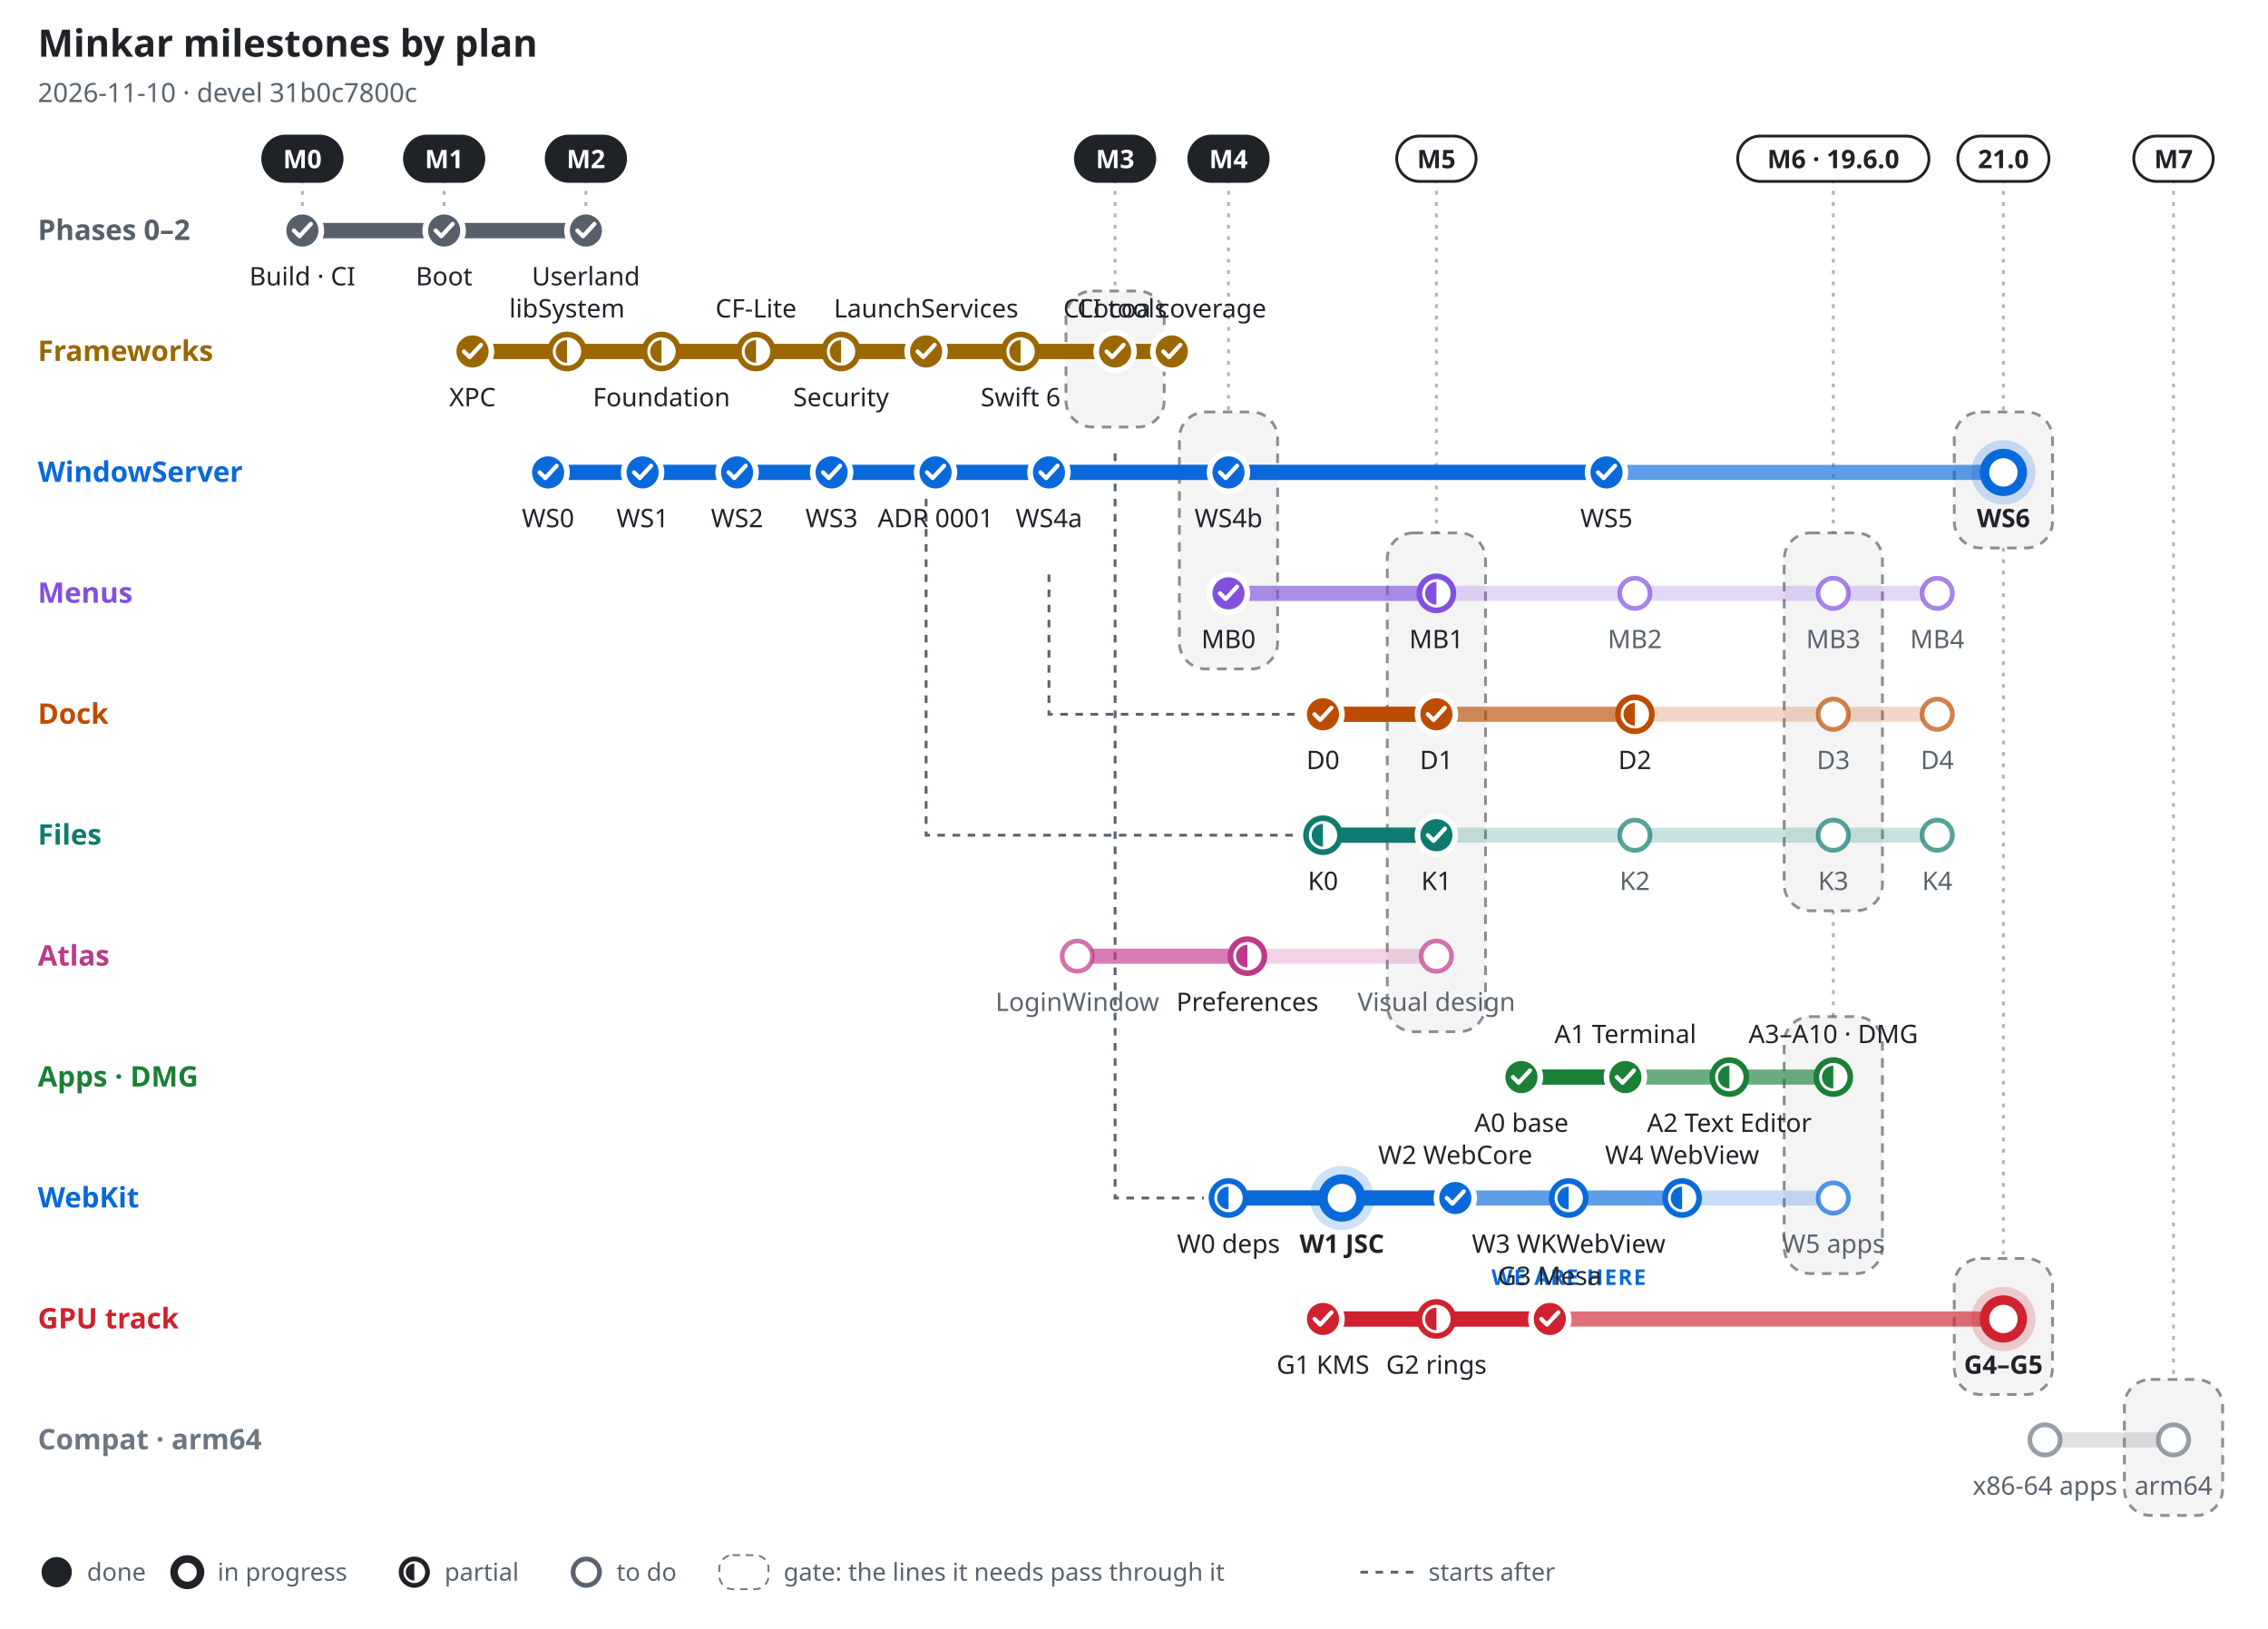
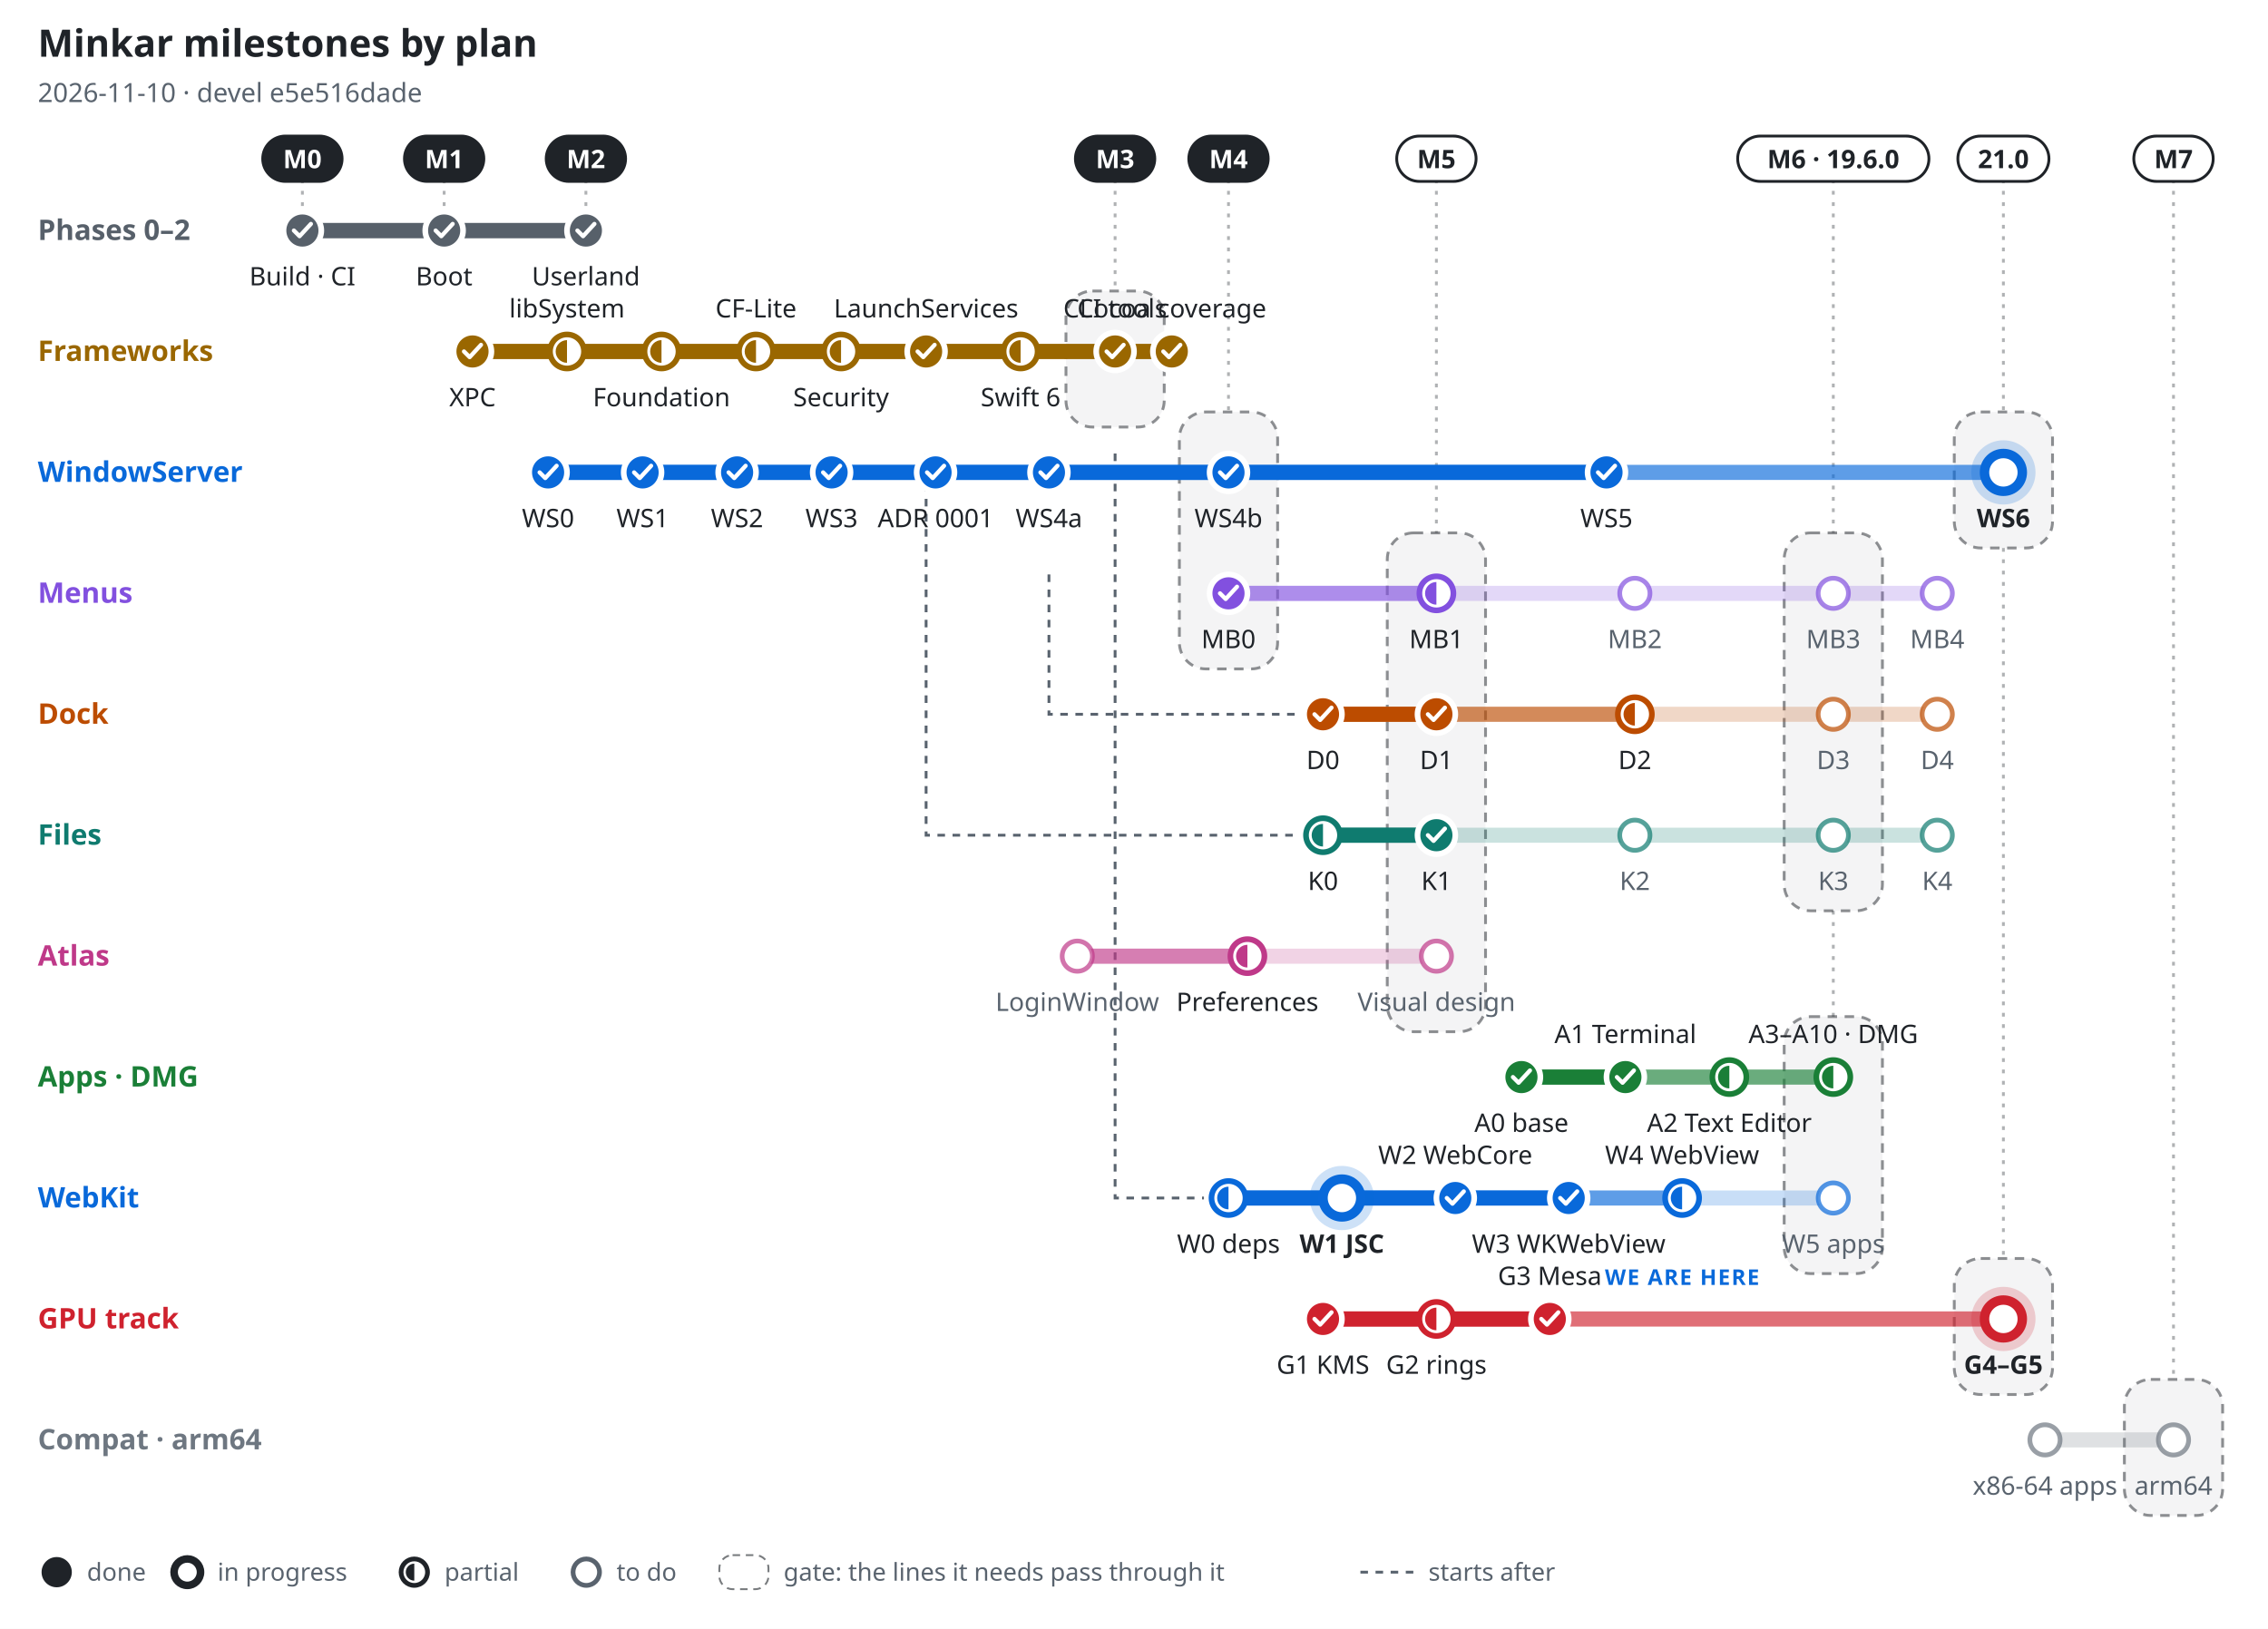
<svg xmlns="http://www.w3.org/2000/svg" width="1200" height="862" viewBox="0 0 1200 862" font-family="-apple-system, BlinkMacSystemFont, 'Segoe UI', 'Noto Sans', Helvetica, Arial, sans-serif" role="img" aria-label="Minkar milestones by plan, 2026-11-10">
  <rect width="1200" height="862" fill="#ffffff" />
  <text x="20" y="30" font-size="20" font-weight="700" fill="#1f2328" text-anchor="start">Minkar milestones by plan</text>
-   <text x="20" y="54" font-size="14" font-weight="400" fill="#59636e" text-anchor="start">2026-11-10 · devel 31b0c7800c</text>
+   <text x="20" y="54" font-size="14" font-weight="400" fill="#59636e" text-anchor="start">2026-11-10 · devel e5e516dade</text>
  <line x1="160" y1="95" x2="160" y2="110" stroke="#1f2328" stroke-opacity=".35" stroke-width="1.5" stroke-dasharray="2 4" />
  <rect x="139" y="72" width="42" height="24" rx="12" fill="#1f2328" stroke="#1f2328" stroke-width="1.5" />
  <text x="160" y="89" font-size="13.5" font-weight="700" fill="#ffffff" text-anchor="middle">M0</text>
  <line x1="235" y1="95" x2="235" y2="110" stroke="#1f2328" stroke-opacity=".35" stroke-width="1.5" stroke-dasharray="2 4" />
  <rect x="214" y="72" width="42" height="24" rx="12" fill="#1f2328" stroke="#1f2328" stroke-width="1.5" />
  <text x="235" y="89" font-size="13.5" font-weight="700" fill="#ffffff" text-anchor="middle">M1</text>
  <line x1="310" y1="95" x2="310" y2="110" stroke="#1f2328" stroke-opacity=".35" stroke-width="1.5" stroke-dasharray="2 4" />
  <rect x="289" y="72" width="42" height="24" rx="12" fill="#1f2328" stroke="#1f2328" stroke-width="1.5" />
  <text x="310" y="89" font-size="13.5" font-weight="700" fill="#ffffff" text-anchor="middle">M2</text>
  <line x1="590" y1="95" x2="590" y2="154" stroke="#1f2328" stroke-opacity=".35" stroke-width="1.5" stroke-dasharray="2 4" />
  <rect x="564" y="154" width="52" height="72" rx="14" fill="#1f2328" fill-opacity=".05" stroke="#1f2328" stroke-opacity=".5" stroke-width="1.5" stroke-dasharray="5 4" />
  <rect x="569" y="72" width="42" height="24" rx="12" fill="#1f2328" stroke="#1f2328" stroke-width="1.5" />
  <text x="590" y="89" font-size="13.5" font-weight="700" fill="#ffffff" text-anchor="middle">M3</text>
  <line x1="650" y1="95" x2="650" y2="218" stroke="#1f2328" stroke-opacity=".35" stroke-width="1.5" stroke-dasharray="2 4" />
  <rect x="624" y="218" width="52" height="136" rx="14" fill="#1f2328" fill-opacity=".05" stroke="#1f2328" stroke-opacity=".5" stroke-width="1.5" stroke-dasharray="5 4" />
  <rect x="629" y="72" width="42" height="24" rx="12" fill="#1f2328" stroke="#1f2328" stroke-width="1.5" />
  <text x="650" y="89" font-size="13.5" font-weight="700" fill="#ffffff" text-anchor="middle">M4</text>
  <line x1="760" y1="95" x2="760" y2="282" stroke="#1f2328" stroke-opacity=".35" stroke-width="1.5" stroke-dasharray="2 4" />
  <rect x="734" y="282" width="52" height="264" rx="14" fill="#1f2328" fill-opacity=".05" stroke="#1f2328" stroke-opacity=".5" stroke-width="1.5" stroke-dasharray="5 4" />
  <rect x="739" y="72" width="42" height="24" rx="12" fill="#ffffff" stroke="#1f2328" stroke-width="1.5" />
  <text x="760" y="89" font-size="13.5" font-weight="700" fill="#1f2328" text-anchor="middle">M5</text>
  <line x1="970" y1="95" x2="970" y2="282" stroke="#1f2328" stroke-opacity=".35" stroke-width="1.5" stroke-dasharray="2 4" />
  <rect x="944" y="282" width="52" height="200" rx="14" fill="#1f2328" fill-opacity=".05" stroke="#1f2328" stroke-opacity=".5" stroke-width="1.5" stroke-dasharray="5 4" />
  <line x1="970" y1="482" x2="970" y2="538" stroke="#1f2328" stroke-opacity=".35" stroke-width="1.5" stroke-dasharray="2 4" />
  <rect x="944" y="538" width="52" height="136" rx="14" fill="#1f2328" fill-opacity=".05" stroke="#1f2328" stroke-opacity=".5" stroke-width="1.5" stroke-dasharray="5 4" />
  <rect x="919.4" y="72" width="101.2" height="24" rx="12" fill="#ffffff" stroke="#1f2328" stroke-width="1.5" />
  <text x="970" y="89" font-size="13.5" font-weight="700" fill="#1f2328" text-anchor="middle">M6 · 19.6.0</text>
  <line x1="1060" y1="95" x2="1060" y2="218" stroke="#1f2328" stroke-opacity=".35" stroke-width="1.5" stroke-dasharray="2 4" />
  <rect x="1034" y="218" width="52" height="72" rx="14" fill="#1f2328" fill-opacity=".05" stroke="#1f2328" stroke-opacity=".5" stroke-width="1.5" stroke-dasharray="5 4" />
  <line x1="1060" y1="290" x2="1060" y2="666" stroke="#1f2328" stroke-opacity=".35" stroke-width="1.5" stroke-dasharray="2 4" />
  <rect x="1034" y="666" width="52" height="72" rx="14" fill="#1f2328" fill-opacity=".05" stroke="#1f2328" stroke-opacity=".5" stroke-width="1.5" stroke-dasharray="5 4" />
  <rect x="1035.9" y="72" width="48.2" height="24" rx="12" fill="#ffffff" stroke="#1f2328" stroke-width="1.5" />
  <text x="1060" y="89" font-size="13.5" font-weight="700" fill="#1f2328" text-anchor="middle">21.0</text>
  <line x1="1150" y1="95" x2="1150" y2="730" stroke="#1f2328" stroke-opacity=".35" stroke-width="1.5" stroke-dasharray="2 4" />
  <rect x="1124" y="730" width="52" height="72" rx="14" fill="#1f2328" fill-opacity=".05" stroke="#1f2328" stroke-opacity=".5" stroke-width="1.5" stroke-dasharray="5 4" />
  <rect x="1129" y="72" width="42" height="24" rx="12" fill="#ffffff" stroke="#1f2328" stroke-width="1.5" />
  <text x="1150" y="89" font-size="13.5" font-weight="700" fill="#1f2328" text-anchor="middle">M7</text>
  <path d="M555 304 V378 H687" fill="none" stroke="#59636e" stroke-width="1.5" stroke-dasharray="4 4" />
  <path d="M490 240 V442 H687" fill="none" stroke="#59636e" stroke-width="1.5" stroke-dasharray="4 4" />
  <path d="M590 240 V634 H637" fill="none" stroke="#59636e" stroke-width="1.5" stroke-dasharray="4 4" />
  <text x="20" y="127" font-size="15" font-weight="700" fill="#57606a" text-anchor="start">Phases 0–2</text>
  <line x1="160" y1="122" x2="310" y2="122" stroke="#57606a" stroke-opacity=".22" stroke-width="8" stroke-linecap="round" />
  <line x1="160" y1="122" x2="310" y2="122" stroke="#57606a" stroke-opacity=".55" stroke-width="8" stroke-linecap="round" />
  <line x1="160" y1="122" x2="310" y2="122" stroke="#57606a" stroke-opacity="1" stroke-width="8" stroke-linecap="round" />
  <circle cx="160" cy="122" r="10" fill="#57606a" stroke="#ffffff" stroke-width="3" />
  <path d="M155.5 122 l3 3 l6 -6.5" fill="none" stroke="#ffffff" stroke-width="2.2" stroke-linecap="round" stroke-linejoin="round" />
  <text x="160" y="151" font-size="13.5" font-weight="500" fill="#1f2328" text-anchor="middle">Build · CI</text>
  <circle cx="235" cy="122" r="10" fill="#57606a" stroke="#ffffff" stroke-width="3" />
  <path d="M230.5 122 l3 3 l6 -6.5" fill="none" stroke="#ffffff" stroke-width="2.2" stroke-linecap="round" stroke-linejoin="round" />
  <text x="235" y="151" font-size="13.5" font-weight="500" fill="#1f2328" text-anchor="middle">Boot</text>
  <circle cx="310" cy="122" r="10" fill="#57606a" stroke="#ffffff" stroke-width="3" />
  <path d="M305.5 122 l3 3 l6 -6.5" fill="none" stroke="#ffffff" stroke-width="2.2" stroke-linecap="round" stroke-linejoin="round" />
  <text x="310" y="151" font-size="13.5" font-weight="500" fill="#1f2328" text-anchor="middle">Userland</text>
  <text x="20" y="191" font-size="15" font-weight="700" fill="#9a6700" text-anchor="start">Frameworks</text>
  <line x1="250" y1="186" x2="620" y2="186" stroke="#9a6700" stroke-opacity=".22" stroke-width="8" stroke-linecap="round" />
  <line x1="250" y1="186" x2="620" y2="186" stroke="#9a6700" stroke-opacity=".55" stroke-width="8" stroke-linecap="round" />
  <line x1="250" y1="186" x2="620" y2="186" stroke="#9a6700" stroke-opacity="1" stroke-width="8" stroke-linecap="round" />
  <circle cx="250" cy="186" r="10" fill="#9a6700" stroke="#ffffff" stroke-width="3" />
  <path d="M245.5 186 l3 3 l6 -6.5" fill="none" stroke="#ffffff" stroke-width="2.2" stroke-linecap="round" stroke-linejoin="round" />
  <text x="250" y="215" font-size="13.5" font-weight="500" fill="#1f2328" text-anchor="middle">XPC</text>
  <circle cx="300" cy="186" r="9" fill="#ffffff" stroke="#9a6700" stroke-width="3" />
  <path d="M300 180 A6 6 0 0 0 300 192 Z" fill="#9a6700" />
  <text x="300" y="168" font-size="13.5" font-weight="500" fill="#1f2328" text-anchor="middle">libSystem</text>
  <circle cx="350" cy="186" r="9" fill="#ffffff" stroke="#9a6700" stroke-width="3" />
  <path d="M350 180 A6 6 0 0 0 350 192 Z" fill="#9a6700" />
  <text x="350" y="215" font-size="13.5" font-weight="500" fill="#1f2328" text-anchor="middle">Foundation</text>
  <circle cx="400" cy="186" r="9" fill="#ffffff" stroke="#9a6700" stroke-width="3" />
  <path d="M400 180 A6 6 0 0 0 400 192 Z" fill="#9a6700" />
  <text x="400" y="168" font-size="13.5" font-weight="500" fill="#1f2328" text-anchor="middle">CF-Lite</text>
  <circle cx="445" cy="186" r="9" fill="#ffffff" stroke="#9a6700" stroke-width="3" />
  <path d="M445 180 A6 6 0 0 0 445 192 Z" fill="#9a6700" />
  <text x="445" y="215" font-size="13.5" font-weight="500" fill="#1f2328" text-anchor="middle">Security</text>
  <circle cx="490" cy="186" r="10" fill="#9a6700" stroke="#ffffff" stroke-width="3" />
  <path d="M485.5 186 l3 3 l6 -6.5" fill="none" stroke="#ffffff" stroke-width="2.2" stroke-linecap="round" stroke-linejoin="round" />
  <text x="490" y="168" font-size="13.5" font-weight="500" fill="#1f2328" text-anchor="middle">LaunchServices</text>
  <circle cx="540" cy="186" r="9" fill="#ffffff" stroke="#9a6700" stroke-width="3" />
  <path d="M540 180 A6 6 0 0 0 540 192 Z" fill="#9a6700" />
  <text x="540" y="215" font-size="13.5" font-weight="500" fill="#1f2328" text-anchor="middle">Swift 6</text>
  <circle cx="590" cy="186" r="10" fill="#9a6700" stroke="#ffffff" stroke-width="3" />
  <path d="M585.5 186 l3 3 l6 -6.5" fill="none" stroke="#ffffff" stroke-width="2.2" stroke-linecap="round" stroke-linejoin="round" />
  <text x="590" y="168" font-size="13.5" font-weight="500" fill="#1f2328" text-anchor="middle">CLI tools</text>
  <circle cx="620" cy="186" r="10" fill="#9a6700" stroke="#ffffff" stroke-width="3" />
  <path d="M615.5 186 l3 3 l6 -6.5" fill="none" stroke="#ffffff" stroke-width="2.2" stroke-linecap="round" stroke-linejoin="round" />
  <text x="620" y="168" font-size="13.5" font-weight="500" fill="#1f2328" text-anchor="middle">Cocoa coverage</text>
  <text x="20" y="255" font-size="15" font-weight="700" fill="#0969da" text-anchor="start">WindowServer</text>
  <line x1="290" y1="250" x2="1060" y2="250" stroke="#0969da" stroke-opacity=".22" stroke-width="8" stroke-linecap="round" />
  <line x1="290" y1="250" x2="1060" y2="250" stroke="#0969da" stroke-opacity=".55" stroke-width="8" stroke-linecap="round" />
  <line x1="290" y1="250" x2="850" y2="250" stroke="#0969da" stroke-opacity="1" stroke-width="8" stroke-linecap="round" />
  <circle cx="290" cy="250" r="10" fill="#0969da" stroke="#ffffff" stroke-width="3" />
  <path d="M285.5 250 l3 3 l6 -6.5" fill="none" stroke="#ffffff" stroke-width="2.2" stroke-linecap="round" stroke-linejoin="round" />
  <text x="290" y="279" font-size="13.5" font-weight="500" fill="#1f2328" text-anchor="middle">WS0</text>
  <circle cx="340" cy="250" r="10" fill="#0969da" stroke="#ffffff" stroke-width="3" />
  <path d="M335.5 250 l3 3 l6 -6.5" fill="none" stroke="#ffffff" stroke-width="2.2" stroke-linecap="round" stroke-linejoin="round" />
  <text x="340" y="279" font-size="13.5" font-weight="500" fill="#1f2328" text-anchor="middle">WS1</text>
  <circle cx="390" cy="250" r="10" fill="#0969da" stroke="#ffffff" stroke-width="3" />
  <path d="M385.5 250 l3 3 l6 -6.5" fill="none" stroke="#ffffff" stroke-width="2.2" stroke-linecap="round" stroke-linejoin="round" />
  <text x="390" y="279" font-size="13.5" font-weight="500" fill="#1f2328" text-anchor="middle">WS2</text>
  <circle cx="440" cy="250" r="10" fill="#0969da" stroke="#ffffff" stroke-width="3" />
  <path d="M435.5 250 l3 3 l6 -6.5" fill="none" stroke="#ffffff" stroke-width="2.2" stroke-linecap="round" stroke-linejoin="round" />
  <text x="440" y="279" font-size="13.5" font-weight="500" fill="#1f2328" text-anchor="middle">WS3</text>
  <circle cx="495" cy="250" r="10" fill="#0969da" stroke="#ffffff" stroke-width="3" />
  <path d="M490.5 250 l3 3 l6 -6.5" fill="none" stroke="#ffffff" stroke-width="2.2" stroke-linecap="round" stroke-linejoin="round" />
  <text x="495" y="279" font-size="13.5" font-weight="500" fill="#1f2328" text-anchor="middle">ADR 0001</text>
  <circle cx="555" cy="250" r="10" fill="#0969da" stroke="#ffffff" stroke-width="3" />
  <path d="M550.5 250 l3 3 l6 -6.5" fill="none" stroke="#ffffff" stroke-width="2.2" stroke-linecap="round" stroke-linejoin="round" />
  <text x="555" y="279" font-size="13.5" font-weight="500" fill="#1f2328" text-anchor="middle">WS4a</text>
  <circle cx="650" cy="250" r="10" fill="#0969da" stroke="#ffffff" stroke-width="3" />
  <path d="M645.5 250 l3 3 l6 -6.5" fill="none" stroke="#ffffff" stroke-width="2.2" stroke-linecap="round" stroke-linejoin="round" />
  <text x="650" y="279" font-size="13.5" font-weight="500" fill="#1f2328" text-anchor="middle">WS4b</text>
  <circle cx="850" cy="250" r="10" fill="#0969da" stroke="#ffffff" stroke-width="3" />
  <path d="M845.5 250 l3 3 l6 -6.5" fill="none" stroke="#ffffff" stroke-width="2.2" stroke-linecap="round" stroke-linejoin="round" />
  <text x="850" y="279" font-size="13.5" font-weight="500" fill="#1f2328" text-anchor="middle">WS5</text>
  <circle cx="1060" cy="250" r="17" fill="#0969da" fill-opacity=".2" />
  <circle cx="1060" cy="250" r="10" fill="#ffffff" stroke="#0969da" stroke-width="5" />
  <text x="1060" y="279" font-size="13.5" font-weight="700" fill="#1f2328" text-anchor="middle">WS6</text>
  <text x="20" y="319" font-size="15" font-weight="700" fill="#8250df" text-anchor="start">Menus</text>
  <line x1="650" y1="314" x2="1025" y2="314" stroke="#8250df" stroke-opacity=".22" stroke-width="8" stroke-linecap="round" />
  <line x1="650" y1="314" x2="760" y2="314" stroke="#8250df" stroke-opacity=".55" stroke-width="8" stroke-linecap="round" />
  <line x1="650" y1="314" x2="650" y2="314" stroke="#8250df" stroke-opacity="1" stroke-width="8" stroke-linecap="round" />
  <circle cx="650" cy="314" r="10" fill="#8250df" stroke="#ffffff" stroke-width="3" />
  <path d="M645.5 314 l3 3 l6 -6.5" fill="none" stroke="#ffffff" stroke-width="2.2" stroke-linecap="round" stroke-linejoin="round" />
  <text x="650" y="343" font-size="13.5" font-weight="500" fill="#1f2328" text-anchor="middle">MB0</text>
  <circle cx="760" cy="314" r="9" fill="#ffffff" stroke="#8250df" stroke-width="3" />
  <path d="M760 308 A6 6 0 0 0 760 320 Z" fill="#8250df" />
  <text x="760" y="343" font-size="13.5" font-weight="500" fill="#1f2328" text-anchor="middle">MB1</text>
  <circle cx="865" cy="314" r="8" fill="#ffffff" stroke="#8250df" stroke-opacity=".7" stroke-width="2.5" />
  <text x="865" y="343" font-size="13.5" font-weight="500" fill="#59636e" text-anchor="middle">MB2</text>
  <circle cx="970" cy="314" r="8" fill="#ffffff" stroke="#8250df" stroke-opacity=".7" stroke-width="2.5" />
  <text x="970" y="343" font-size="13.5" font-weight="500" fill="#59636e" text-anchor="middle">MB3</text>
  <circle cx="1025" cy="314" r="8" fill="#ffffff" stroke="#8250df" stroke-opacity=".7" stroke-width="2.5" />
  <text x="1025" y="343" font-size="13.5" font-weight="500" fill="#59636e" text-anchor="middle">MB4</text>
  <text x="20" y="383" font-size="15" font-weight="700" fill="#bc4c00" text-anchor="start">Dock</text>
  <line x1="700" y1="378" x2="1025" y2="378" stroke="#bc4c00" stroke-opacity=".22" stroke-width="8" stroke-linecap="round" />
  <line x1="700" y1="378" x2="865" y2="378" stroke="#bc4c00" stroke-opacity=".55" stroke-width="8" stroke-linecap="round" />
  <line x1="700" y1="378" x2="760" y2="378" stroke="#bc4c00" stroke-opacity="1" stroke-width="8" stroke-linecap="round" />
  <circle cx="700" cy="378" r="10" fill="#bc4c00" stroke="#ffffff" stroke-width="3" />
  <path d="M695.5 378 l3 3 l6 -6.5" fill="none" stroke="#ffffff" stroke-width="2.2" stroke-linecap="round" stroke-linejoin="round" />
  <text x="700" y="407" font-size="13.5" font-weight="500" fill="#1f2328" text-anchor="middle">D0</text>
  <circle cx="760" cy="378" r="10" fill="#bc4c00" stroke="#ffffff" stroke-width="3" />
  <path d="M755.5 378 l3 3 l6 -6.5" fill="none" stroke="#ffffff" stroke-width="2.2" stroke-linecap="round" stroke-linejoin="round" />
  <text x="760" y="407" font-size="13.5" font-weight="500" fill="#1f2328" text-anchor="middle">D1</text>
  <circle cx="865" cy="378" r="9" fill="#ffffff" stroke="#bc4c00" stroke-width="3" />
  <path d="M865 372 A6 6 0 0 0 865 384 Z" fill="#bc4c00" />
  <text x="865" y="407" font-size="13.5" font-weight="500" fill="#1f2328" text-anchor="middle">D2</text>
  <circle cx="970" cy="378" r="8" fill="#ffffff" stroke="#bc4c00" stroke-opacity=".7" stroke-width="2.5" />
  <text x="970" y="407" font-size="13.5" font-weight="500" fill="#59636e" text-anchor="middle">D3</text>
  <circle cx="1025" cy="378" r="8" fill="#ffffff" stroke="#bc4c00" stroke-opacity=".7" stroke-width="2.5" />
  <text x="1025" y="407" font-size="13.5" font-weight="500" fill="#59636e" text-anchor="middle">D4</text>
  <text x="20" y="447" font-size="15" font-weight="700" fill="#0f7b6f" text-anchor="start">Files</text>
  <line x1="700" y1="442" x2="1025" y2="442" stroke="#0f7b6f" stroke-opacity=".22" stroke-width="8" stroke-linecap="round" />
  <line x1="700" y1="442" x2="760" y2="442" stroke="#0f7b6f" stroke-opacity=".55" stroke-width="8" stroke-linecap="round" />
  <line x1="700" y1="442" x2="760" y2="442" stroke="#0f7b6f" stroke-opacity="1" stroke-width="8" stroke-linecap="round" />
  <circle cx="700" cy="442" r="9" fill="#ffffff" stroke="#0f7b6f" stroke-width="3" />
  <path d="M700 436 A6 6 0 0 0 700 448 Z" fill="#0f7b6f" />
  <text x="700" y="471" font-size="13.5" font-weight="500" fill="#1f2328" text-anchor="middle">K0</text>
  <circle cx="760" cy="442" r="10" fill="#0f7b6f" stroke="#ffffff" stroke-width="3" />
  <path d="M755.5 442 l3 3 l6 -6.5" fill="none" stroke="#ffffff" stroke-width="2.2" stroke-linecap="round" stroke-linejoin="round" />
  <text x="760" y="471" font-size="13.5" font-weight="500" fill="#1f2328" text-anchor="middle">K1</text>
  <circle cx="865" cy="442" r="8" fill="#ffffff" stroke="#0f7b6f" stroke-opacity=".7" stroke-width="2.5" />
  <text x="865" y="471" font-size="13.5" font-weight="500" fill="#59636e" text-anchor="middle">K2</text>
  <circle cx="970" cy="442" r="8" fill="#ffffff" stroke="#0f7b6f" stroke-opacity=".7" stroke-width="2.5" />
  <text x="970" y="471" font-size="13.5" font-weight="500" fill="#59636e" text-anchor="middle">K3</text>
  <circle cx="1025" cy="442" r="8" fill="#ffffff" stroke="#0f7b6f" stroke-opacity=".7" stroke-width="2.5" />
  <text x="1025" y="471" font-size="13.5" font-weight="500" fill="#59636e" text-anchor="middle">K4</text>
  <text x="20" y="511" font-size="15" font-weight="700" fill="#bf3989" text-anchor="start">Atlas</text>
  <line x1="570" y1="506" x2="760" y2="506" stroke="#bf3989" stroke-opacity=".22" stroke-width="8" stroke-linecap="round" />
  <line x1="570" y1="506" x2="660" y2="506" stroke="#bf3989" stroke-opacity=".55" stroke-width="8" stroke-linecap="round" />
  <circle cx="570" cy="506" r="8" fill="#ffffff" stroke="#bf3989" stroke-opacity=".7" stroke-width="2.5" />
  <text x="570" y="535" font-size="13.5" font-weight="500" fill="#59636e" text-anchor="middle">LoginWindow</text>
  <circle cx="660" cy="506" r="9" fill="#ffffff" stroke="#bf3989" stroke-width="3" />
  <path d="M660 500 A6 6 0 0 0 660 512 Z" fill="#bf3989" />
  <text x="660" y="535" font-size="13.5" font-weight="500" fill="#1f2328" text-anchor="middle">Preferences</text>
  <circle cx="760" cy="506" r="8" fill="#ffffff" stroke="#bf3989" stroke-opacity=".7" stroke-width="2.5" />
  <text x="760" y="535" font-size="13.5" font-weight="500" fill="#59636e" text-anchor="middle">Visual design</text>
  <text x="20" y="575" font-size="15" font-weight="700" fill="#1a7f37" text-anchor="start">Apps · DMG</text>
  <line x1="805" y1="570" x2="970" y2="570" stroke="#1a7f37" stroke-opacity=".22" stroke-width="8" stroke-linecap="round" />
  <line x1="805" y1="570" x2="970" y2="570" stroke="#1a7f37" stroke-opacity=".55" stroke-width="8" stroke-linecap="round" />
  <line x1="805" y1="570" x2="860" y2="570" stroke="#1a7f37" stroke-opacity="1" stroke-width="8" stroke-linecap="round" />
  <circle cx="805" cy="570" r="10" fill="#1a7f37" stroke="#ffffff" stroke-width="3" />
  <path d="M800.5 570 l3 3 l6 -6.5" fill="none" stroke="#ffffff" stroke-width="2.2" stroke-linecap="round" stroke-linejoin="round" />
  <text x="805" y="599" font-size="13.5" font-weight="500" fill="#1f2328" text-anchor="middle">A0 base</text>
  <circle cx="860" cy="570" r="10" fill="#1a7f37" stroke="#ffffff" stroke-width="3" />
  <path d="M855.5 570 l3 3 l6 -6.5" fill="none" stroke="#ffffff" stroke-width="2.2" stroke-linecap="round" stroke-linejoin="round" />
  <text x="860" y="552" font-size="13.5" font-weight="500" fill="#1f2328" text-anchor="middle">A1 Terminal</text>
  <circle cx="915" cy="570" r="9" fill="#ffffff" stroke="#1a7f37" stroke-width="3" />
  <path d="M915 564 A6 6 0 0 0 915 576 Z" fill="#1a7f37" />
  <text x="915" y="599" font-size="13.5" font-weight="500" fill="#1f2328" text-anchor="middle">A2 Text Editor</text>
  <circle cx="970" cy="570" r="9" fill="#ffffff" stroke="#1a7f37" stroke-width="3" />
  <path d="M970 564 A6 6 0 0 0 970 576 Z" fill="#1a7f37" />
  <text x="970" y="552" font-size="13.5" font-weight="500" fill="#1f2328" text-anchor="middle">A3–A10 · DMG</text>
  <text x="20" y="639" font-size="15" font-weight="700" fill="#0969da" text-anchor="start">WebKit</text>
  <line x1="650" y1="634" x2="970" y2="634" stroke="#0969da" stroke-opacity=".22" stroke-width="8" stroke-linecap="round" />
  <line x1="650" y1="634" x2="890" y2="634" stroke="#0969da" stroke-opacity=".55" stroke-width="8" stroke-linecap="round" />
-   <line x1="650" y1="634" x2="770" y2="634" stroke="#0969da" stroke-opacity="1" stroke-width="8" stroke-linecap="round" />
+   <line x1="650" y1="634" x2="830" y2="634" stroke="#0969da" stroke-opacity="1" stroke-width="8" stroke-linecap="round" />
  <circle cx="650" cy="634" r="9" fill="#ffffff" stroke="#0969da" stroke-width="3" />
  <path d="M650 628 A6 6 0 0 0 650 640 Z" fill="#0969da" />
  <text x="650" y="663" font-size="13.5" font-weight="500" fill="#1f2328" text-anchor="middle">W0 deps</text>
  <circle cx="710" cy="634" r="17" fill="#0969da" fill-opacity=".2" />
  <circle cx="710" cy="634" r="10" fill="#ffffff" stroke="#0969da" stroke-width="5" />
  <text x="710" y="663" font-size="13.5" font-weight="700" fill="#1f2328" text-anchor="middle">W1 JSC</text>
  <circle cx="770" cy="634" r="10" fill="#0969da" stroke="#ffffff" stroke-width="3" />
  <path d="M765.5 634 l3 3 l6 -6.5" fill="none" stroke="#ffffff" stroke-width="2.2" stroke-linecap="round" stroke-linejoin="round" />
  <text x="770" y="616" font-size="13.5" font-weight="500" fill="#1f2328" text-anchor="middle">W2 WebCore</text>
-   <circle cx="830" cy="634" r="9" fill="#ffffff" stroke="#0969da" stroke-width="3" />
-   <path d="M830 628 A6 6 0 0 0 830 640 Z" fill="#0969da" />
+   <circle cx="830" cy="634" r="10" fill="#0969da" stroke="#ffffff" stroke-width="3" />
+   <path d="M825.5 634 l3 3 l6 -6.5" fill="none" stroke="#ffffff" stroke-width="2.2" stroke-linecap="round" stroke-linejoin="round" />
  <text x="830" y="663" font-size="13.5" font-weight="500" fill="#1f2328" text-anchor="middle">W3 WKWebView</text>
-   <text x="830" y="680" font-size="11.5" font-weight="800" fill="#0969da" text-anchor="middle" letter-spacing=".06em">WE ARE HERE</text>
  <circle cx="890" cy="634" r="9" fill="#ffffff" stroke="#0969da" stroke-width="3" />
  <path d="M890 628 A6 6 0 0 0 890 640 Z" fill="#0969da" />
  <text x="890" y="616" font-size="13.5" font-weight="500" fill="#1f2328" text-anchor="middle">W4 WebView</text>
+   <text x="890" y="680" font-size="11.5" font-weight="800" fill="#0969da" text-anchor="middle" letter-spacing=".06em">WE ARE HERE</text>
  <circle cx="970" cy="634" r="8" fill="#ffffff" stroke="#0969da" stroke-opacity=".7" stroke-width="2.5" />
  <text x="970" y="663" font-size="13.5" font-weight="500" fill="#59636e" text-anchor="middle">W5 apps</text>
  <text x="20" y="703" font-size="15" font-weight="700" fill="#cf222e" text-anchor="start">GPU track</text>
  <line x1="700" y1="698" x2="1060" y2="698" stroke="#cf222e" stroke-opacity=".22" stroke-width="8" stroke-linecap="round" />
  <line x1="700" y1="698" x2="1060" y2="698" stroke="#cf222e" stroke-opacity=".55" stroke-width="8" stroke-linecap="round" />
  <line x1="700" y1="698" x2="820" y2="698" stroke="#cf222e" stroke-opacity="1" stroke-width="8" stroke-linecap="round" />
  <circle cx="700" cy="698" r="10" fill="#cf222e" stroke="#ffffff" stroke-width="3" />
  <path d="M695.5 698 l3 3 l6 -6.5" fill="none" stroke="#ffffff" stroke-width="2.2" stroke-linecap="round" stroke-linejoin="round" />
  <text x="700" y="727" font-size="13.5" font-weight="500" fill="#1f2328" text-anchor="middle">G1 KMS</text>
  <circle cx="760" cy="698" r="9" fill="#ffffff" stroke="#cf222e" stroke-width="3" />
  <path d="M760 692 A6 6 0 0 0 760 704 Z" fill="#cf222e" />
  <text x="760" y="727" font-size="13.5" font-weight="500" fill="#1f2328" text-anchor="middle">G2 rings</text>
  <circle cx="820" cy="698" r="10" fill="#cf222e" stroke="#ffffff" stroke-width="3" />
  <path d="M815.5 698 l3 3 l6 -6.5" fill="none" stroke="#ffffff" stroke-width="2.2" stroke-linecap="round" stroke-linejoin="round" />
  <text x="820" y="680" font-size="13.5" font-weight="500" fill="#1f2328" text-anchor="middle">G3 Mesa</text>
  <circle cx="1060" cy="698" r="17" fill="#cf222e" fill-opacity=".2" />
  <circle cx="1060" cy="698" r="10" fill="#ffffff" stroke="#cf222e" stroke-width="5" />
  <text x="1060" y="727" font-size="13.5" font-weight="700" fill="#1f2328" text-anchor="middle">G4–G5</text>
  <text x="20" y="767" font-size="15" font-weight="700" fill="#6e7781" text-anchor="start">Compat · arm64</text>
  <line x1="1082" y1="762" x2="1150" y2="762" stroke="#6e7781" stroke-opacity=".22" stroke-width="8" stroke-linecap="round" />
  <circle cx="1082" cy="762" r="8" fill="#ffffff" stroke="#6e7781" stroke-opacity=".7" stroke-width="2.5" />
  <text x="1082" y="791" font-size="13.5" font-weight="500" fill="#59636e" text-anchor="middle">x86-64 apps</text>
  <circle cx="1150" cy="762" r="8" fill="#ffffff" stroke="#6e7781" stroke-opacity=".7" stroke-width="2.5" />
  <text x="1150" y="791" font-size="13.5" font-weight="500" fill="#59636e" text-anchor="middle">arm64</text>
  <circle cx="30" cy="832" r="8" fill="#1f2328" />
  <text x="46" y="836.5" font-size="13" font-weight="400" fill="#59636e" text-anchor="start">done</text>
  <circle cx="99.1" cy="832" r="7" fill="#ffffff" stroke="#1f2328" stroke-width="4" />
  <text x="115.1" y="836.5" font-size="13" font-weight="400" fill="#59636e" text-anchor="start">in progress</text>
  <circle cx="219.2" cy="832" r="7" fill="#ffffff" stroke="#1f2328" stroke-width="2.5" />
  <path d="M219.2 827.5 A4.5 4.5 0 0 0 219.2 836.5 Z" fill="#1f2328" />
  <text x="235.2" y="836.5" font-size="13" font-weight="400" fill="#59636e" text-anchor="start">partial</text>
  <circle cx="310.2" cy="832" r="7" fill="#ffffff" stroke="#59636e" stroke-width="2.5" />
  <text x="326.2" y="836.5" font-size="13" font-weight="400" fill="#59636e" text-anchor="start">to do</text>
  <rect x="380.6" y="823" width="26" height="18" rx="7" fill="none" stroke="#1f2328" stroke-opacity=".6" stroke-dasharray="4 3" />
  <text x="414.6" y="836.5" font-size="13" font-weight="400" fill="#59636e" text-anchor="start">gate: the lines it needs pass through it</text>
  <path d="M719.8 832 h28" stroke="#59636e" stroke-width="1.5" stroke-dasharray="4 4" />
  <text x="755.8" y="836.5" font-size="13" font-weight="400" fill="#59636e" text-anchor="start">starts after</text>
</svg>
